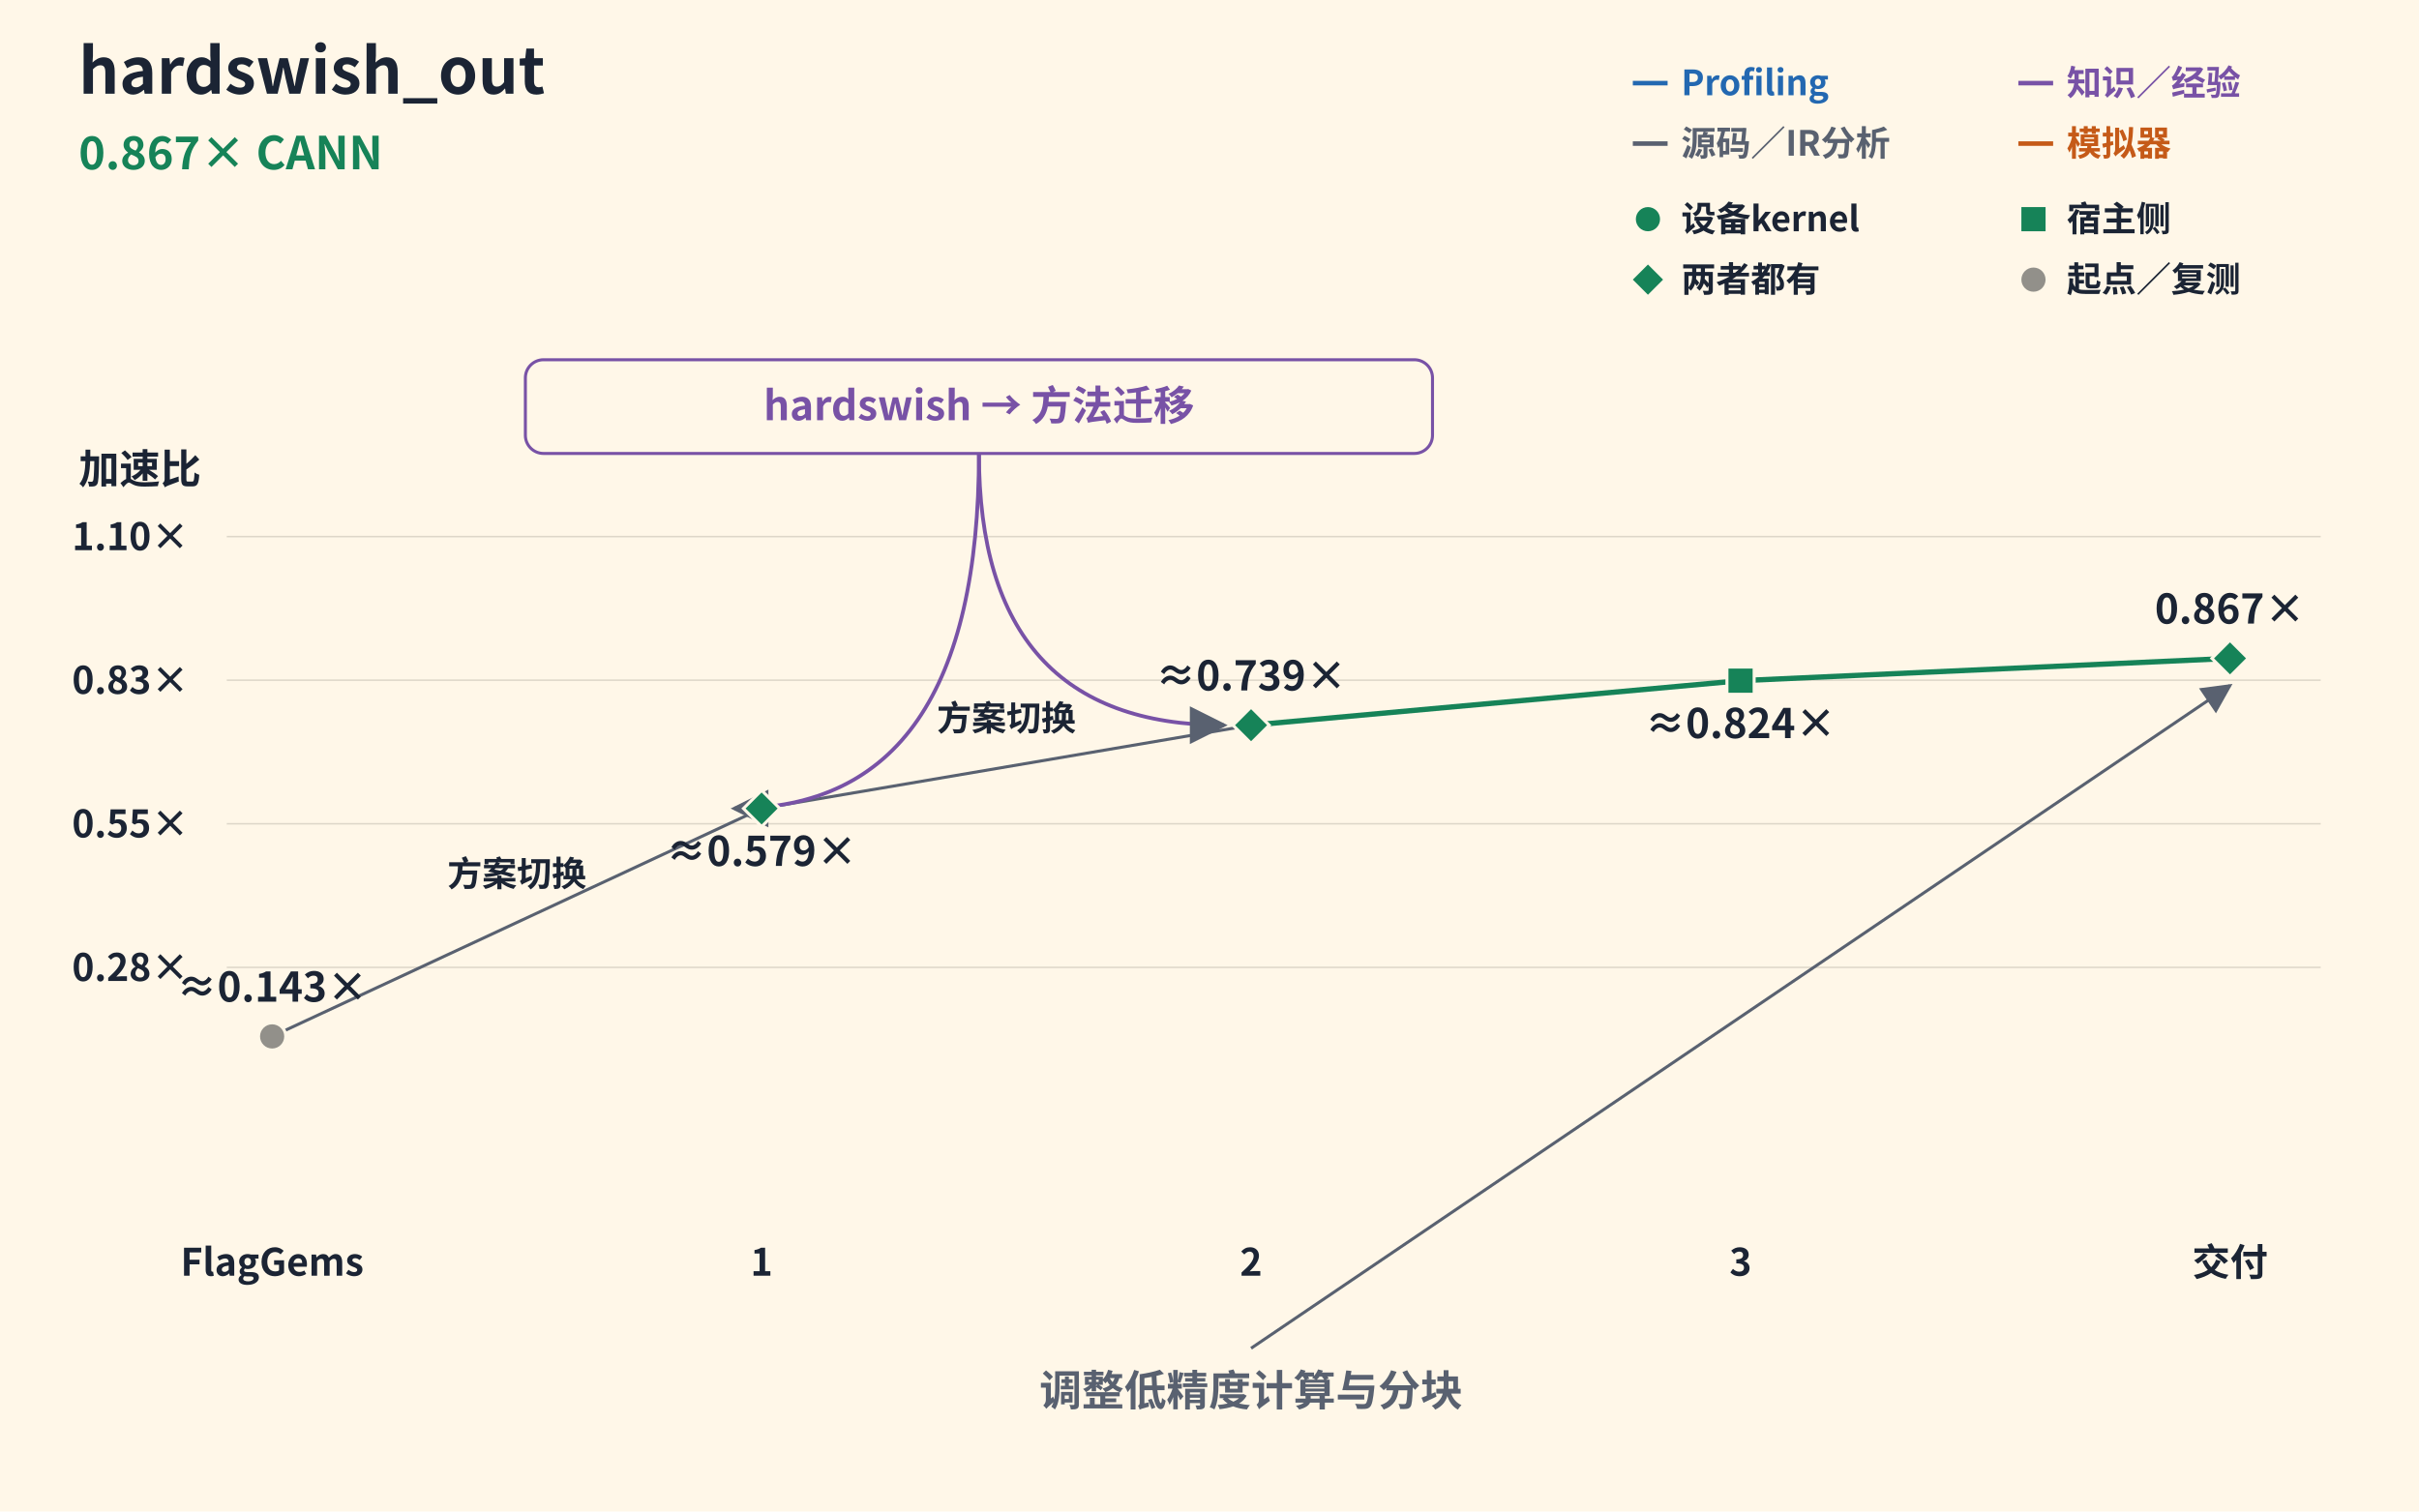
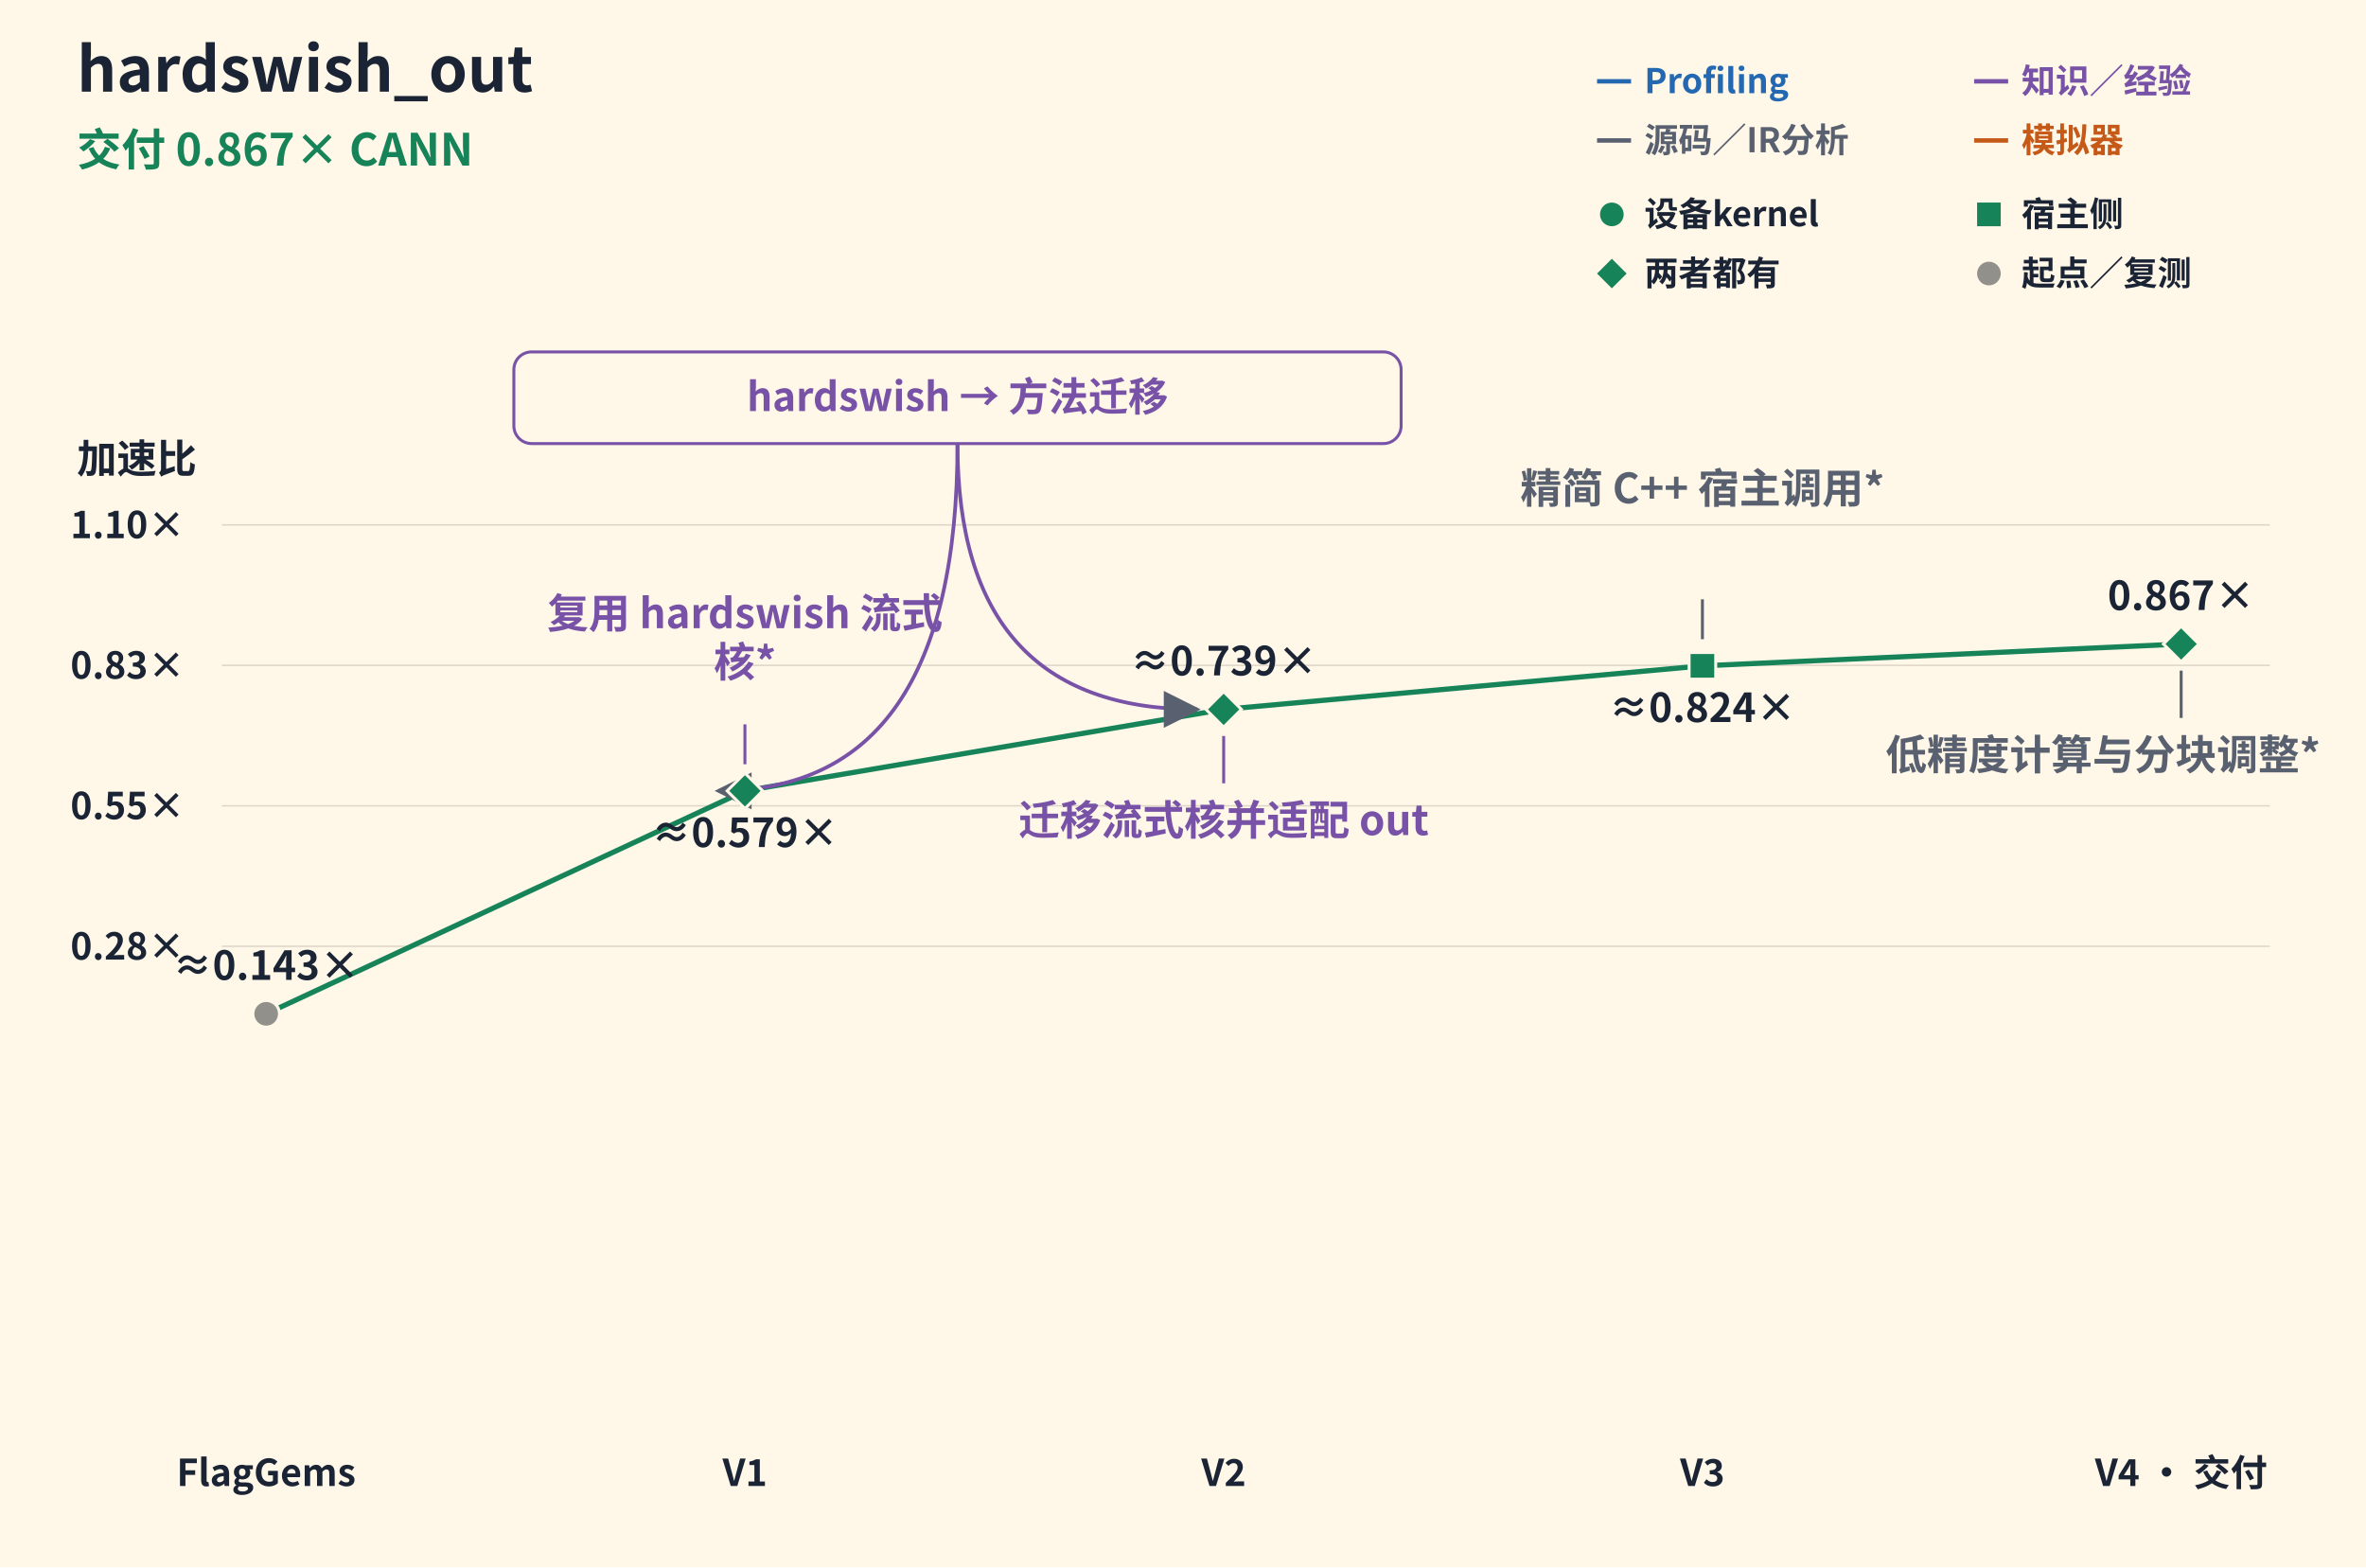
- <svg xmlns="http://www.w3.org/2000/svg" width="1600" height="1000" viewBox="0 0 1600 1000">
-   <rect width="1600" height="1000" fill="#fff7e8" />
+ <svg xmlns="http://www.w3.org/2000/svg" width="1600" height="1060" viewBox="0 0 1600 1060">
+   <rect width="1600" height="1060" fill="#fff7e8" />
  <defs>
    <marker id="arr" markerWidth="10" markerHeight="10" refX="9" refY="5" orient="auto">
      <path d="M0 0L10 5L0 10Z" fill="#596170" />
    </marker>
  </defs>
  <g font-family="Microsoft YaHei,Noto Sans CJK SC,sans-serif">
    <text x="52.00" y="62.00" font-size="42" fill="#1b2434" text-anchor="start" font-weight="700">hardswish_out</text>
-     <text x="52.00" y="112.00" font-size="30" fill="#168358" text-anchor="start" font-weight="700">0.867× CANN</text>
+     <text x="52.00" y="112.00" font-size="30" fill="#168358" text-anchor="start" font-weight="700">交付 0.867× CANN</text>
    <line x1="1080" y1="55" x2="1103" y2="55" stroke="#2368b1" stroke-width="3" />
    <text x="1112.00" y="63.00" font-size="23" fill="#2368b1" text-anchor="start" font-weight="700">Profiling</text>
    <line x1="1335" y1="55" x2="1358" y2="55" stroke="#7852a6" stroke-width="3" />
    <text x="1367.00" y="63.00" font-size="23" fill="#7852a6" text-anchor="start" font-weight="700">知识／经验</text>
    <line x1="1080" y1="95" x2="1103" y2="95" stroke="#596170" stroke-width="3" />
    <text x="1112.00" y="103.00" font-size="23" fill="#596170" text-anchor="start" font-weight="700">源码／IR分析</text>
    <line x1="1335" y1="95" x2="1358" y2="95" stroke="#c55a18" stroke-width="3" />
    <text x="1367.00" y="103.00" font-size="23" fill="#c55a18" text-anchor="start" font-weight="700">模拟器</text>
    <circle cx="1090" cy="145" r="8" fill="#168358" />
    <text x="1112.00" y="153.00" font-size="23" fill="#1b2434" text-anchor="start" font-weight="700">设备kernel</text>
    <rect x="1337" y="137" width="16" height="16" fill="#168358" />
    <text x="1367.00" y="153.00" font-size="23" fill="#1b2434" text-anchor="start" font-weight="700">宿主侧</text>
    <path d="M1090 175L1100 185L1090 195L1080 185Z" fill="#168358" />
    <text x="1112.00" y="193.00" font-size="23" fill="#1b2434" text-anchor="start" font-weight="700">两者都有</text>
    <circle cx="1345" cy="185" r="8" fill="#92908a" />
    <text x="1367.00" y="193.00" font-size="23" fill="#1b2434" text-anchor="start" font-weight="700">起点／复测</text>
    <text x="52.00" y="320.00" font-size="27" fill="#1b2434" text-anchor="start" font-weight="700">加速比</text>
    <line x1="150" y1="640.00" x2="1535" y2="640.00" stroke="#ded7c9" />
    <text x="125.00" y="649.00" font-size="25" fill="#1b2434" text-anchor="end" font-weight="700">0.28×</text>
    <line x1="150" y1="545.00" x2="1535" y2="545.00" stroke="#ded7c9" />
    <text x="125.00" y="554.00" font-size="25" fill="#1b2434" text-anchor="end" font-weight="700">0.55×</text>
    <line x1="150" y1="450.00" x2="1535" y2="450.00" stroke="#ded7c9" />
    <text x="125.00" y="459.00" font-size="25" fill="#1b2434" text-anchor="end" font-weight="700">0.83×</text>
    <line x1="150" y1="355.00" x2="1535" y2="355.00" stroke="#ded7c9" />
    <text x="125.00" y="364.00" font-size="25" fill="#1b2434" text-anchor="end" font-weight="700">1.10×</text>
-     <path class="method-switch" d="M180.00 685.68 L503.75 534.89" stroke="#596170" stroke-width="2" fill="none" />
-     <text x="341.88" y="586.28" font-size="23" fill="#1b2434" text-anchor="middle" font-weight="700">方案切换</text>
-     <path class="method-switch" d="M503.75 534.89 L827.50 479.77" stroke="#596170" stroke-width="2" fill="none" />
-     <text x="665.62" y="483.33" font-size="23" fill="#1b2434" text-anchor="middle" font-weight="700">方案切换</text>
+     <path class="connection" d="M180.00 685.68 L503.75 534.89" stroke="#168358" stroke-width="3.5" fill="none" />
+     <path class="connection" d="M503.75 534.89 L827.50 479.77" stroke="#168358" stroke-width="3.5" fill="none" />
    <path class="connection" d="M827.50 479.77 L1151.25 450.32" stroke="#168358" stroke-width="3.5" fill="none" />
    <path class="connection" d="M1151.25 450.32 L1475.00 435.56" stroke="#168358" stroke-width="3.5" fill="none" />
-     <rect class="donor" x="347.5" y="238" width="600" height="62" rx="12" fill="#fff7e8" stroke="#7852a6" stroke-width="2" />
-     <text x="647.50" y="278.00" font-size="27" fill="#7852a6" text-anchor="middle" font-weight="700">hardswish → 方法迁移</text>
-     <path class="donor-connection" d="M647.5 300 Q647.5 534.888 485.75 534.888" stroke="#7852a6" stroke-width="2.5" fill="none" marker-end="url(#arr)" />
-     <path class="donor-connection" d="M647.5 300 Q647.5 479.775 809.5 479.775" stroke="#7852a6" stroke-width="2.5" fill="none" marker-end="url(#arr)" />
-     <text x="827.50" y="930.00" font-size="28" fill="#596170" text-anchor="middle" font-weight="700">调整低精度计算与分块</text>
-     <path d="M827.50 892L1475.00 453.56" stroke="#596170" stroke-width="2" fill="none" marker-end="url(#arr)" />
+     <g>
+       <rect class="donor" x="347.5" y="238" width="600" height="62" rx="12" fill="#fff7e8" stroke="#7852a6" stroke-width="2" />
+       <text x="647.50" y="278.00" font-size="27" fill="#7852a6" text-anchor="middle" font-weight="700">hardswish → 方法迁移</text>
+       <path class="donor-connection" d="M647.5 300 Q647.5 534.888 485.75 534.888" stroke="#7852a6" stroke-width="2.5" fill="none" marker-end="url(#arr)" />
+       <path class="donor-connection" d="M647.5 300 Q647.5 479.775 809.5 479.775" stroke="#7852a6" stroke-width="2.5" fill="none" marker-end="url(#arr)" />
+     </g>
+     <g class="attribution">
+       <text x="503.75" y="424.89" font-size="28" fill="#7852a6" text-anchor="middle" font-weight="700">复用 hardswish 流式</text>
+       <text x="503.75" y="457.89" font-size="28" fill="#7852a6" text-anchor="middle" font-weight="700">核*</text>
+       <path d="M503.75 489.89L503.75 516.89" stroke="#7852a6" stroke-width="2" fill="none" />
+     </g>
+     <g class="attribution">
+       <text x="827.50" y="564.77" font-size="28" fill="#7852a6" text-anchor="middle" font-weight="700">迁移流式核并适配 out</text>
+       <path d="M827.50 529.77L827.50 497.77" stroke="#7852a6" stroke-width="2" fill="none" />
+     </g>
+     <g class="attribution">
+       <text x="1151.25" y="340.32" font-size="28" fill="#596170" text-anchor="middle" font-weight="700">精简 C++ 宿主调用*</text>
+       <path d="M1151.25 405.32L1151.25 432.32" stroke="#596170" stroke-width="2" fill="none" />
+     </g>
+     <g class="attribution">
+       <text x="1422.12" y="520.56" font-size="28" fill="#596170" text-anchor="middle" font-weight="700">低精度计算与分块调整*</text>
+       <path d="M1475.00 485.56L1475.00 453.56" stroke="#596170" stroke-width="2" fill="none" />
+     </g>
    <g class="node" data-id="6f1b2c1c5bfe5bfa">
      <circle cx="180.0" cy="685.681" r="9" fill="#92908a" stroke="#fff7e8" stroke-width="2" />
      <text x="180.00" y="662.68" font-size="27" fill="#1b2434" text-anchor="middle" font-weight="700">≈0.143×</text>
-       <text x="180.00" y="844.00" font-size="25" fill="#1b2434" text-anchor="middle" font-weight="700">FlagGems</text>
+       <text x="180.00" y="1005.00" font-size="25" fill="#1b2434" text-anchor="middle" font-weight="700">FlagGems</text>
    </g>
    <g class="node" data-id="1601936dfaf5bf2a">
      <path d="M503.75 522.888L515.75 534.888L503.75 546.888L491.75 534.888Z" fill="#168358" stroke="#fff7e8" stroke-width="2" />
      <text x="503.75" y="572.89" font-size="27" fill="#1b2434" text-anchor="middle" font-weight="700">≈0.579×</text>
-       <text x="503.75" y="844.00" font-size="25" fill="#1b2434" text-anchor="middle" font-weight="700">1</text>
+       <text x="503.75" y="1005.00" font-size="25" fill="#1b2434" text-anchor="middle" font-weight="700">V1</text>
    </g>
    <g class="node" data-id="e7c6716efeade62a">
      <path d="M827.5 467.775L839.5 479.775L827.5 491.775L815.5 479.775Z" fill="#168358" stroke="#fff7e8" stroke-width="2" />
      <text x="827.50" y="456.77" font-size="27" fill="#1b2434" text-anchor="middle" font-weight="700">≈0.739×</text>
-       <text x="827.50" y="844.00" font-size="25" fill="#1b2434" text-anchor="middle" font-weight="700">2</text>
+       <text x="827.50" y="1005.00" font-size="25" fill="#1b2434" text-anchor="middle" font-weight="700">V2</text>
    </g>
    <g class="node" data-id="f98b9ea66d5c7dce">
      <rect x="1142.25" y="441.319" width="18" height="18" fill="#168358" stroke="#fff7e8" stroke-width="2" />
      <text x="1151.25" y="488.32" font-size="27" fill="#1b2434" text-anchor="middle" font-weight="700">≈0.824×</text>
-       <text x="1151.25" y="844.00" font-size="25" fill="#1b2434" text-anchor="middle" font-weight="700">3</text>
+       <text x="1151.25" y="1005.00" font-size="25" fill="#1b2434" text-anchor="middle" font-weight="700">V3</text>
    </g>
    <g class="node" data-id="e2bac822662b0fb9">
      <path d="M1475.0 423.564L1487.0 435.564L1475.0 447.564L1463.0 435.564Z" fill="#168358" stroke="#fff7e8" stroke-width="2" />
      <text x="1475.00" y="412.56" font-size="27" fill="#1b2434" text-anchor="middle" font-weight="700">0.867×</text>
-       <text x="1475.00" y="844.00" font-size="25" fill="#1b2434" text-anchor="middle" font-weight="700">交付</text>
+       <text x="1475.00" y="1005.00" font-size="25" fill="#1b2434" text-anchor="middle" font-weight="700">V4 · 交付</text>
    </g>
  </g>
</svg>
